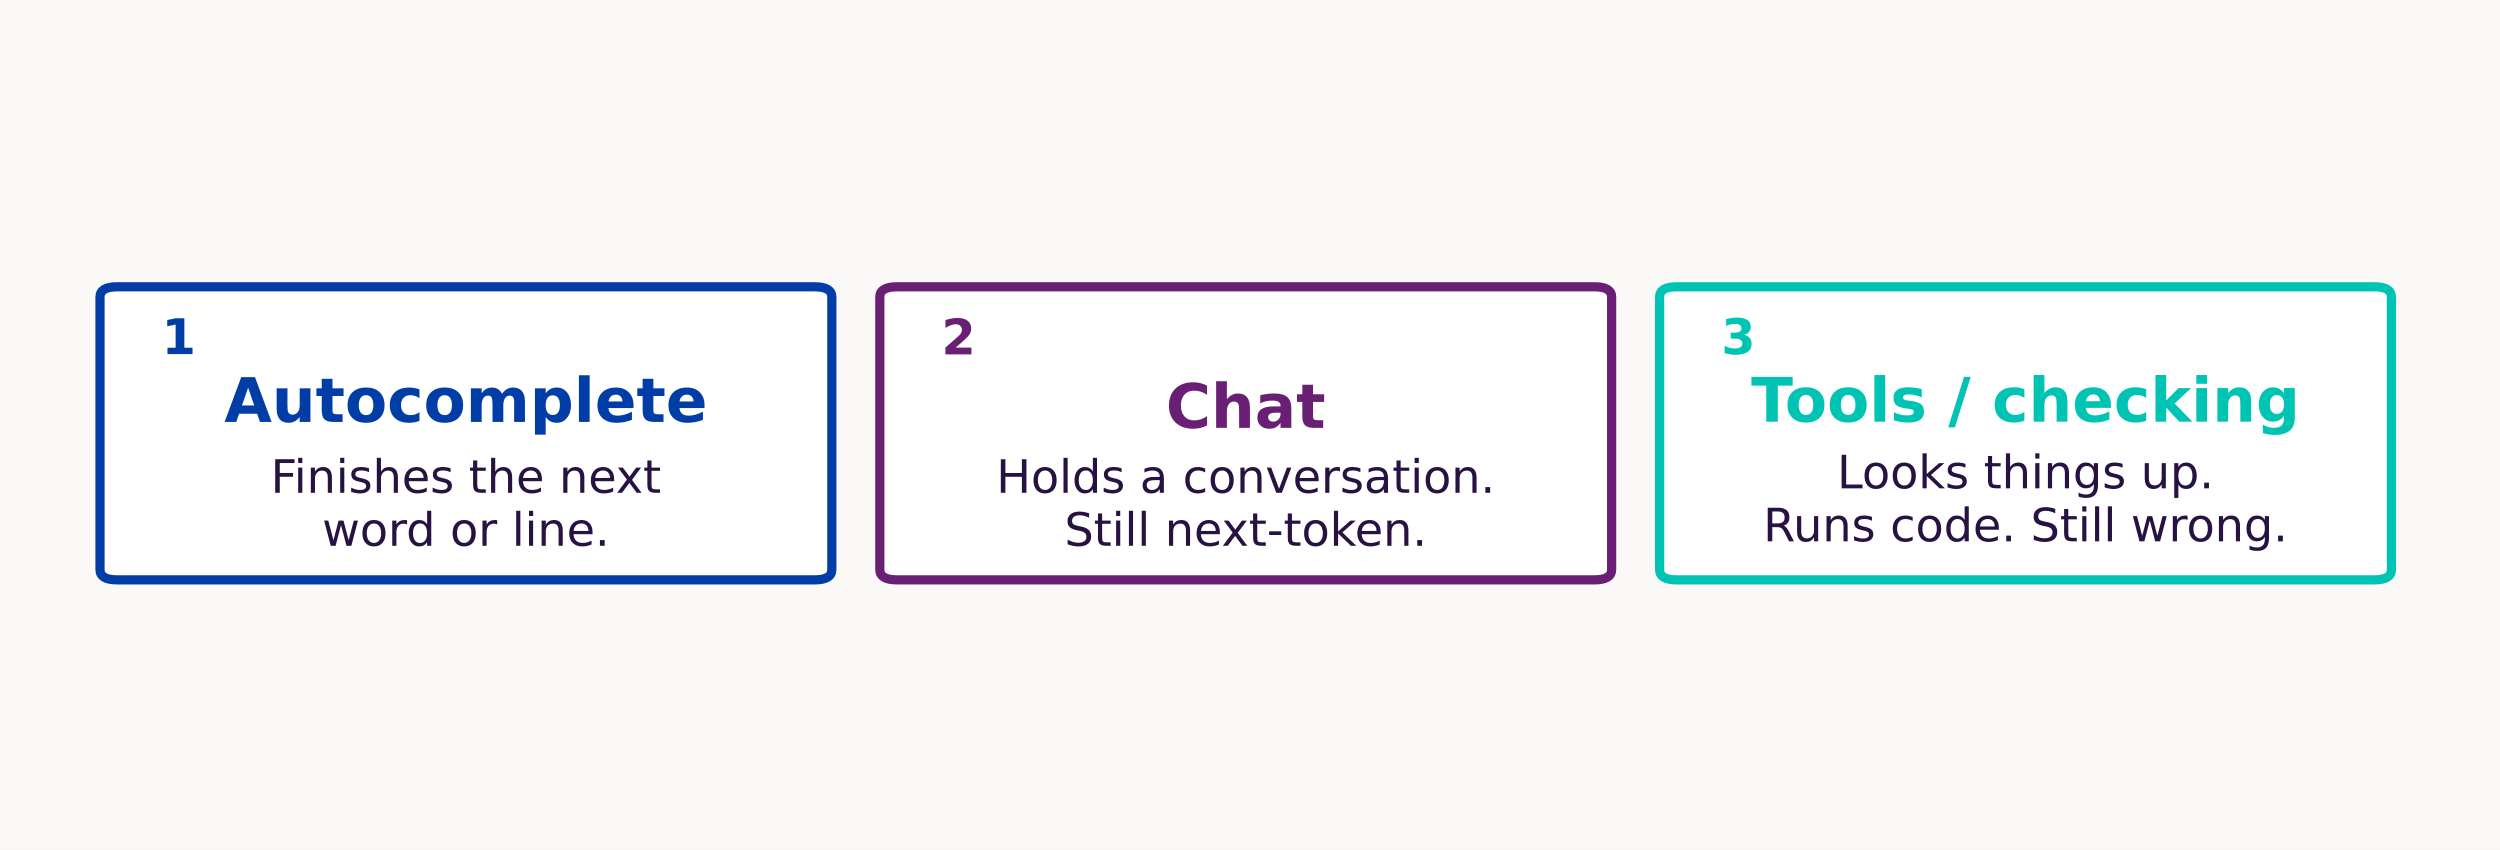
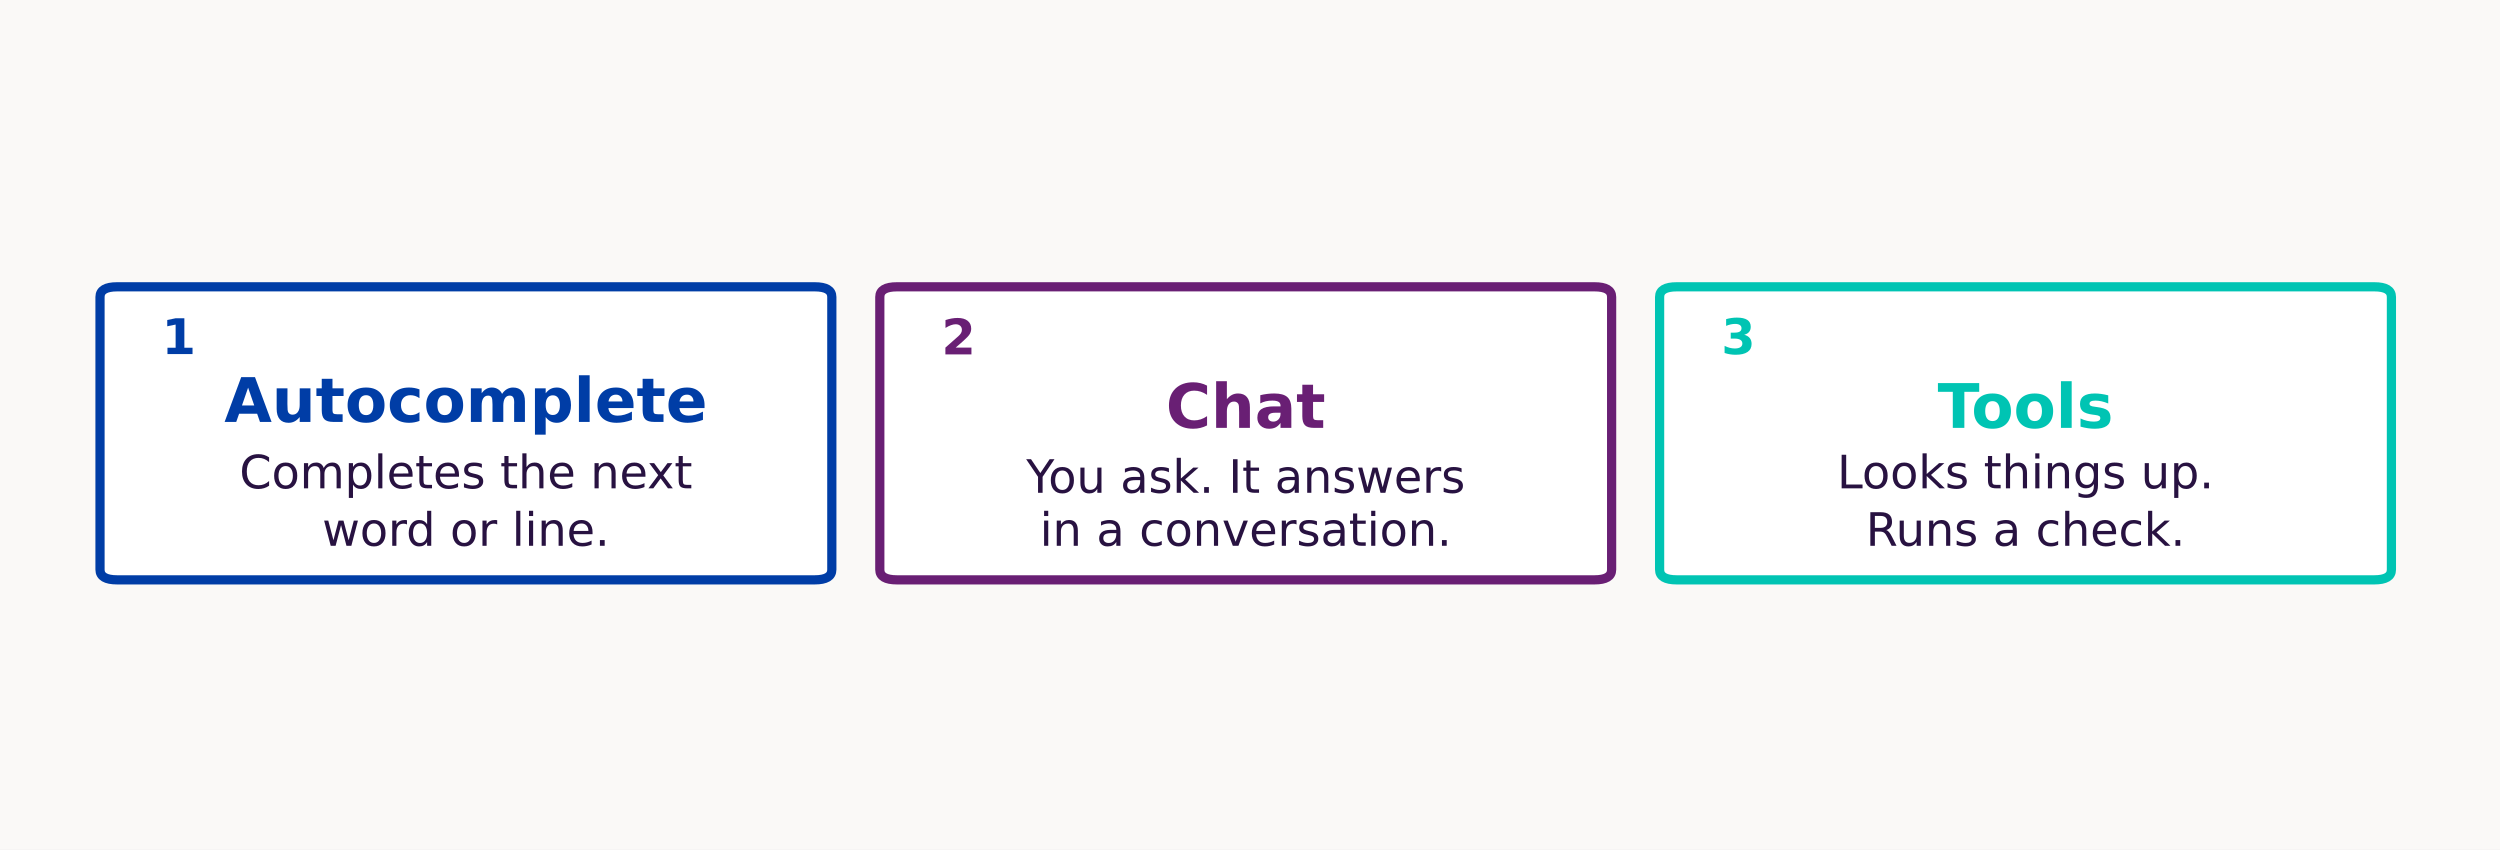
<svg xmlns="http://www.w3.org/2000/svg" xmlns:xlink="http://www.w3.org/1999/xlink" width="813.96pt" height="276.624pt" viewBox="0 0 813.96 276.624" version="1.1">
  <defs>
    <style type="text/css">*{stroke-linejoin: round; stroke-linecap: butt}</style>
  </defs>
  <g id="figure_1">
    <g id="patch_1">
      <path d="M 0 276.624  L 813.96 276.624  L 813.96 0  L 0 0  z " style="fill: #faf9f7" />
    </g>
    <g id="axes_1">
      <g id="patch_2">
-         <path d="M 38.142 188.79  L 265.248 188.79  Q 270.828 188.79 270.828 185.464  L 270.828 96.704  Q 270.828 93.378 265.248 93.378  L 38.142 93.378  Q 32.562 93.378 32.562 96.704  L 32.562 185.464  Q 32.562 188.79 38.142 188.79  z " clip-path="url(#p75ae2f6daa)" style="fill: #ffffff; stroke: #003da6; stroke-width: 3; stroke-linejoin: miter" />
+         <path d="M 38.142 188.79  L 265.248 188.79  Q 270.828 188.79 270.828 185.464  L 270.828 96.704  Q 270.828 93.378 265.248 93.378  L 38.142 93.378  Q 32.562 93.378 32.562 96.704  L 32.562 185.464  Q 32.562 188.79 38.142 188.79  z " clip-path="url(#p71018ff7fe)" style="fill: #ffffff; stroke: #003da6; stroke-width: 3; stroke-linejoin: miter" />
      </g>
      <g id="patch_3">
-         <path d="M 292.032 188.79  L 519.138 188.79  Q 524.718 188.79 524.718 185.464  L 524.718 96.704  Q 524.718 93.378 519.138 93.378  L 292.032 93.378  Q 286.452 93.378 286.452 96.704  L 286.452 185.464  Q 286.452 188.79 292.032 188.79  z " clip-path="url(#p75ae2f6daa)" style="fill: #ffffff; stroke: #691f74; stroke-width: 3; stroke-linejoin: miter" />
+         <path d="M 292.032 188.79  L 519.138 188.79  Q 524.718 188.79 524.718 185.464  L 524.718 96.704  Q 524.718 93.378 519.138 93.378  L 292.032 93.378  Q 286.452 93.378 286.452 96.704  L 286.452 185.464  Q 286.452 188.79 292.032 188.79  z " clip-path="url(#p71018ff7fe)" style="fill: #ffffff; stroke: #691f74; stroke-width: 3; stroke-linejoin: miter" />
      </g>
      <g id="patch_4">
-         <path d="M 545.922 188.79  L 773.028 188.79  Q 778.608 188.79 778.608 185.464  L 778.608 96.704  Q 778.608 93.378 773.028 93.378  L 545.922 93.378  Q 540.342 93.378 540.342 96.704  L 540.342 185.464  Q 540.342 188.79 545.922 188.79  z " clip-path="url(#p75ae2f6daa)" style="fill: #ffffff; stroke: #00c4b3; stroke-width: 3; stroke-linejoin: miter" />
+         <path d="M 545.922 188.79  L 773.028 188.79  Q 778.608 188.79 778.608 185.464  L 778.608 96.704  Q 778.608 93.378 773.028 93.378  L 545.922 93.378  Q 540.342 93.378 540.342 96.704  L 540.342 185.464  Q 540.342 188.79 545.922 188.79  z " clip-path="url(#p71018ff7fe)" style="fill: #ffffff; stroke: #00c4b3; stroke-width: 3; stroke-linejoin: miter" />
      </g>
      <g id="text_1">
        <g style="fill: #003da6" transform="translate(52.65 115.288) scale(0.16 -0.16)">
          <defs>
            <path id="DejaVuSans-Bold-14" d="M 750 831  L 1813 831  L 1813 3847  L 722 3622  L 722 4441  L 1806 4666  L 2950 4666  L 2950 831  L 4013 831  L 4013 0  L 750 0  L 750 831  z " transform="scale(0.015625)" />
          </defs>
          <use xlink:href="#DejaVuSans-Bold-14" />
        </g>
      </g>
      <g id="text_2">
        <g style="fill: #003da6" transform="translate(73.03719 137.372) scale(0.2 -0.2)">
          <defs>
            <path id="DejaVuSans-Bold-24" d="M 3419 850  L 1538 850  L 1241 0  L 31 0  L 1759 4666  L 3194 4666  L 4922 0  L 3713 0  L 3419 850  z M 1838 1716  L 3116 1716  L 2478 3572  L 1838 1716  z " transform="scale(0.015625)" />
            <path id="DejaVuSans-Bold-58" d="M 500 1363  L 500 3500  L 1625 3500  L 1625 3150  Q 1625 2866 1622 2436  Q 1619 2006 1619 1863  Q 1619 1441 1641 1255  Q 1663 1069 1716 984  Q 1784 875 1895 815  Q 2006 756 2150 756  Q 2500 756 2700 1025  Q 2900 1294 2900 1772  L 2900 3500  L 4019 3500  L 4019 0  L 2900 0  L 2900 506  Q 2647 200 2364 54  Q 2081 -91 1741 -91  Q 1134 -91 817 281  Q 500 653 500 1363  z " transform="scale(0.015625)" />
            <path id="DejaVuSans-Bold-57" d="M 1759 4494  L 1759 3500  L 2913 3500  L 2913 2700  L 1759 2700  L 1759 1216  Q 1759 972 1856 886  Q 1953 800 2241 800  L 2816 800  L 2816 0  L 1856 0  Q 1194 0 917 276  Q 641 553 641 1216  L 641 2700  L 84 2700  L 84 3500  L 641 3500  L 641 4494  L 1759 4494  z " transform="scale(0.015625)" />
            <path id="DejaVuSans-Bold-52" d="M 2203 2784  Q 1831 2784 1636 2517  Q 1441 2250 1441 1747  Q 1441 1244 1636 976  Q 1831 709 2203 709  Q 2569 709 2762 976  Q 2956 1244 2956 1747  Q 2956 2250 2762 2517  Q 2569 2784 2203 2784  z M 2203 3584  Q 3106 3584 3614 3096  Q 4122 2609 4122 1747  Q 4122 884 3614 396  Q 3106 -91 2203 -91  Q 1297 -91 786 396  Q 275 884 275 1747  Q 275 2609 786 3096  Q 1297 3584 2203 3584  z " transform="scale(0.015625)" />
            <path id="DejaVuSans-Bold-46" d="M 3366 3391  L 3366 2478  Q 3138 2634 2908 2709  Q 2678 2784 2431 2784  Q 1963 2784 1702 2511  Q 1441 2238 1441 1747  Q 1441 1256 1702 982  Q 1963 709 2431 709  Q 2694 709 2930 787  Q 3166 866 3366 1019  L 3366 103  Q 3103 6 2833 -42  Q 2563 -91 2291 -91  Q 1344 -91 809 395  Q 275 881 275 1747  Q 275 2613 809 3098  Q 1344 3584 2291 3584  Q 2566 3584 2833 3536  Q 3100 3488 3366 3391  z " transform="scale(0.015625)" />
            <path id="DejaVuSans-Bold-50" d="M 3781 2919  Q 3994 3244 4286 3414  Q 4578 3584 4928 3584  Q 5531 3584 5847 3212  Q 6163 2841 6163 2131  L 6163 0  L 5038 0  L 5038 1825  Q 5041 1866 5042 1909  Q 5044 1953 5044 2034  Q 5044 2406 4934 2573  Q 4825 2741 4581 2741  Q 4263 2741 4089 2478  Q 3916 2216 3909 1719  L 3909 0  L 2784 0  L 2784 1825  Q 2784 2406 2684 2573  Q 2584 2741 2328 2741  Q 2006 2741 1831 2477  Q 1656 2213 1656 1722  L 1656 0  L 531 0  L 531 3500  L 1656 3500  L 1656 2988  Q 1863 3284 2130 3434  Q 2397 3584 2719 3584  Q 3081 3584 3359 3409  Q 3638 3234 3781 2919  z " transform="scale(0.015625)" />
            <path id="DejaVuSans-Bold-53" d="M 1656 506  L 1656 -1331  L 538 -1331  L 538 3500  L 1656 3500  L 1656 2988  Q 1888 3294 2169 3439  Q 2450 3584 2816 3584  Q 3463 3584 3878 3070  Q 4294 2556 4294 1747  Q 4294 938 3878 423  Q 3463 -91 2816 -91  Q 2450 -91 2169 54  Q 1888 200 1656 506  z M 2400 2772  Q 2041 2772 1848 2508  Q 1656 2244 1656 1747  Q 1656 1250 1848 986  Q 2041 722 2400 722  Q 2759 722 2948 984  Q 3138 1247 3138 1747  Q 3138 2247 2948 2509  Q 2759 2772 2400 2772  z " transform="scale(0.015625)" />
            <path id="DejaVuSans-Bold-4f" d="M 538 4863  L 1656 4863  L 1656 0  L 538 0  L 538 4863  z " transform="scale(0.015625)" />
            <path id="DejaVuSans-Bold-48" d="M 4031 1759  L 4031 1441  L 1416 1441  Q 1456 1047 1700 850  Q 1944 653 2381 653  Q 2734 653 3104 758  Q 3475 863 3866 1075  L 3866 213  Q 3469 63 3072 -14  Q 2675 -91 2278 -91  Q 1328 -91 801 392  Q 275 875 275 1747  Q 275 2603 792 3093  Q 1309 3584 2216 3584  Q 3041 3584 3536 3087  Q 4031 2591 4031 1759  z M 2881 2131  Q 2881 2450 2695 2645  Q 2509 2841 2209 2841  Q 1884 2841 1681 2658  Q 1478 2475 1428 2131  L 2881 2131  z " transform="scale(0.015625)" />
          </defs>
          <use xlink:href="#DejaVuSans-Bold-24" />
          <use xlink:href="#DejaVuSans-Bold-58" transform="translate(77.39062 0)" />
          <use xlink:href="#DejaVuSans-Bold-57" transform="translate(148.5781 0)" />
          <use xlink:href="#DejaVuSans-Bold-52" transform="translate(196.375 0)" />
          <use xlink:href="#DejaVuSans-Bold-46" transform="translate(265.0781 0)" />
          <use xlink:href="#DejaVuSans-Bold-52" transform="translate(324.3594 0)" />
          <use xlink:href="#DejaVuSans-Bold-50" transform="translate(393.0625 0)" />
          <use xlink:href="#DejaVuSans-Bold-53" transform="translate(497.2656 0)" />
          <use xlink:href="#DejaVuSans-Bold-4f" transform="translate(568.8438 0)" />
          <use xlink:href="#DejaVuSans-Bold-48" transform="translate(603.125 0)" />
          <use xlink:href="#DejaVuSans-Bold-57" transform="translate(670.9531 0)" />
          <use xlink:href="#DejaVuSans-Bold-48" transform="translate(718.75 0)" />
        </g>
      </g>
      <g id="text_3">
-         <g style="fill: #281241" transform="translate(88.13367 160.4489) scale(0.15 -0.15)">
-           <defs>
-             <path id="DejaVuSans-29" d="M 628 4666  L 3309 4666  L 3309 4134  L 1259 4134  L 1259 2759  L 3109 2759  L 3109 2228  L 1259 2228  L 1259 0  L 628 0  L 628 4666  z " transform="scale(0.015625)" />
-             <path id="DejaVuSans-4c" d="M 603 3500  L 1178 3500  L 1178 0  L 603 0  L 603 3500  z M 603 4863  L 1178 4863  L 1178 4134  L 603 4134  L 603 4863  z " transform="scale(0.015625)" />
+         <g style="fill: #281241" transform="translate(77.95008 158.9958) scale(0.15 -0.15)">
+           <defs>
+             <path id="DejaVuSans-26" d="M 4122 4306  L 4122 3641  Q 3803 3938 3442 4084  Q 3081 4231 2675 4231  Q 1875 4231 1450 3742  Q 1025 3253 1025 2328  Q 1025 1406 1450 917  Q 1875 428 2675 428  Q 3081 428 3442 575  Q 3803 722 4122 1019  L 4122 359  Q 3791 134 3420 21  Q 3050 -91 2638 -91  Q 1578 -91 968 557  Q 359 1206 359 2328  Q 359 3453 968 4101  Q 1578 4750 2638 4750  Q 3056 4750 3426 4639  Q 3797 4528 4122 4306  z " transform="scale(0.015625)" />
+             <path id="DejaVuSans-52" d="M 1959 3097  Q 1497 3097 1228 2736  Q 959 2375 959 1747  Q 959 1119 1226 758  Q 1494 397 1959 397  Q 2419 397 2687 759  Q 2956 1122 2956 1747  Q 2956 2369 2687 2733  Q 2419 3097 1959 3097  z M 1959 3584  Q 2709 3584 3137 3096  Q 3566 2609 3566 1747  Q 3566 888 3137 398  Q 2709 -91 1959 -91  Q 1206 -91 779 398  Q 353 888 353 1747  Q 353 2609 779 3096  Q 1206 3584 1959 3584  z " transform="scale(0.015625)" />
+             <path id="DejaVuSans-50" d="M 3328 2828  Q 3544 3216 3844 3400  Q 4144 3584 4550 3584  Q 5097 3584 5394 3201  Q 5691 2819 5691 2113  L 5691 0  L 5113 0  L 5113 2094  Q 5113 2597 4934 2840  Q 4756 3084 4391 3084  Q 3944 3084 3684 2787  Q 3425 2491 3425 1978  L 3425 0  L 2847 0  L 2847 2094  Q 2847 2600 2669 2842  Q 2491 3084 2119 3084  Q 1678 3084 1418 2786  Q 1159 2488 1159 1978  L 1159 0  L 581 0  L 581 3500  L 1159 3500  L 1159 2956  Q 1356 3278 1631 3431  Q 1906 3584 2284 3584  Q 2666 3584 2933 3390  Q 3200 3197 3328 2828  z " transform="scale(0.015625)" />
+             <path id="DejaVuSans-53" d="M 1159 525  L 1159 -1331  L 581 -1331  L 581 3500  L 1159 3500  L 1159 2969  Q 1341 3281 1617 3432  Q 1894 3584 2278 3584  Q 2916 3584 3314 3078  Q 3713 2572 3713 1747  Q 3713 922 3314 415  Q 2916 -91 2278 -91  Q 1894 -91 1617 61  Q 1341 213 1159 525  z M 3116 1747  Q 3116 2381 2855 2742  Q 2594 3103 2138 3103  Q 1681 3103 1420 2742  Q 1159 2381 1159 1747  Q 1159 1113 1420 752  Q 1681 391 2138 391  Q 2594 391 2855 752  Q 3116 1113 3116 1747  z " transform="scale(0.015625)" />
+             <path id="DejaVuSans-4f" d="M 603 4863  L 1178 4863  L 1178 0  L 603 0  L 603 4863  z " transform="scale(0.015625)" />
+             <path id="DejaVuSans-48" d="M 3597 1894  L 3597 1613  L 953 1613  Q 991 1019 1311 708  Q 1631 397 2203 397  Q 2534 397 2845 478  Q 3156 559 3463 722  L 3463 178  Q 3153 47 2828 -22  Q 2503 -91 2169 -91  Q 1331 -91 842 396  Q 353 884 353 1716  Q 353 2575 817 3079  Q 1281 3584 2069 3584  Q 2775 3584 3186 3129  Q 3597 2675 3597 1894  z M 3022 2063  Q 3016 2534 2758 2815  Q 2500 3097 2075 3097  Q 1594 3097 1305 2825  Q 1016 2553 972 2059  L 3022 2063  z " transform="scale(0.015625)" />
+             <path id="DejaVuSans-57" d="M 1172 4494  L 1172 3500  L 2356 3500  L 2356 3053  L 1172 3053  L 1172 1153  Q 1172 725 1289 603  Q 1406 481 1766 481  L 2356 481  L 2356 0  L 1766 0  Q 1100 0 847 248  Q 594 497 594 1153  L 594 3053  L 172 3053  L 172 3500  L 594 3500  L 594 4494  L 1172 4494  z " transform="scale(0.015625)" />
+             <path id="DejaVuSans-56" d="M 2834 3397  L 2834 2853  Q 2591 2978 2328 3040  Q 2066 3103 1784 3103  Q 1356 3103 1142 2972  Q 928 2841 928 2578  Q 928 2378 1081 2264  Q 1234 2150 1697 2047  L 1894 2003  Q 2506 1872 2764 1633  Q 3022 1394 3022 966  Q 3022 478 2636 193  Q 2250 -91 1575 -91  Q 1294 -91 989 -36  Q 684 19 347 128  L 347 722  Q 666 556 975 473  Q 1284 391 1588 391  Q 1994 391 2212 530  Q 2431 669 2431 922  Q 2431 1156 2273 1281  Q 2116 1406 1581 1522  L 1381 1569  Q 847 1681 609 1914  Q 372 2147 372 2553  Q 372 3047 722 3315  Q 1072 3584 1716 3584  Q 2034 3584 2315 3537  Q 2597 3491 2834 3397  z " transform="scale(0.015625)" />
+             <path id="DejaVuSans-3" transform="scale(0.015625)" />
+             <path id="DejaVuSans-4b" d="M 3513 2113  L 3513 0  L 2938 0  L 2938 2094  Q 2938 2591 2744 2837  Q 2550 3084 2163 3084  Q 1697 3084 1428 2787  Q 1159 2491 1159 1978  L 1159 0  L 581 0  L 581 4863  L 1159 4863  L 1159 2956  Q 1366 3272 1645 3428  Q 1925 3584 2291 3584  Q 2894 3584 3203 3211  Q 3513 2838 3513 2113  z " transform="scale(0.015625)" />
            <path id="DejaVuSans-51" d="M 3513 2113  L 3513 0  L 2938 0  L 2938 2094  Q 2938 2591 2744 2837  Q 2550 3084 2163 3084  Q 1697 3084 1428 2787  Q 1159 2491 1159 1978  L 1159 0  L 581 0  L 581 3500  L 1159 3500  L 1159 2956  Q 1366 3272 1645 3428  Q 1925 3584 2291 3584  Q 2894 3584 3203 3211  Q 3513 2838 3513 2113  z " transform="scale(0.015625)" />
-             <path id="DejaVuSans-56" d="M 2834 3397  L 2834 2853  Q 2591 2978 2328 3040  Q 2066 3103 1784 3103  Q 1356 3103 1142 2972  Q 928 2841 928 2578  Q 928 2378 1081 2264  Q 1234 2150 1697 2047  L 1894 2003  Q 2506 1872 2764 1633  Q 3022 1394 3022 966  Q 3022 478 2636 193  Q 2250 -91 1575 -91  Q 1294 -91 989 -36  Q 684 19 347 128  L 347 722  Q 666 556 975 473  Q 1284 391 1588 391  Q 1994 391 2212 530  Q 2431 669 2431 922  Q 2431 1156 2273 1281  Q 2116 1406 1581 1522  L 1381 1569  Q 847 1681 609 1914  Q 372 2147 372 2553  Q 372 3047 722 3315  Q 1072 3584 1716 3584  Q 2034 3584 2315 3537  Q 2597 3491 2834 3397  z " transform="scale(0.015625)" />
-             <path id="DejaVuSans-4b" d="M 3513 2113  L 3513 0  L 2938 0  L 2938 2094  Q 2938 2591 2744 2837  Q 2550 3084 2163 3084  Q 1697 3084 1428 2787  Q 1159 2491 1159 1978  L 1159 0  L 581 0  L 581 4863  L 1159 4863  L 1159 2956  Q 1366 3272 1645 3428  Q 1925 3584 2291 3584  Q 2894 3584 3203 3211  Q 3513 2838 3513 2113  z " transform="scale(0.015625)" />
-             <path id="DejaVuSans-48" d="M 3597 1894  L 3597 1613  L 953 1613  Q 991 1019 1311 708  Q 1631 397 2203 397  Q 2534 397 2845 478  Q 3156 559 3463 722  L 3463 178  Q 3153 47 2828 -22  Q 2503 -91 2169 -91  Q 1331 -91 842 396  Q 353 884 353 1716  Q 353 2575 817 3079  Q 1281 3584 2069 3584  Q 2775 3584 3186 3129  Q 3597 2675 3597 1894  z M 3022 2063  Q 3016 2534 2758 2815  Q 2500 3097 2075 3097  Q 1594 3097 1305 2825  Q 1016 2553 972 2059  L 3022 2063  z " transform="scale(0.015625)" />
-             <path id="DejaVuSans-3" transform="scale(0.015625)" />
-             <path id="DejaVuSans-57" d="M 1172 4494  L 1172 3500  L 2356 3500  L 2356 3053  L 1172 3053  L 1172 1153  Q 1172 725 1289 603  Q 1406 481 1766 481  L 2356 481  L 2356 0  L 1766 0  Q 1100 0 847 248  Q 594 497 594 1153  L 594 3053  L 172 3053  L 172 3500  L 594 3500  L 594 4494  L 1172 4494  z " transform="scale(0.015625)" />
            <path id="DejaVuSans-5b" d="M 3513 3500  L 2247 1797  L 3578 0  L 2900 0  L 1881 1375  L 863 0  L 184 0  L 1544 1831  L 300 3500  L 978 3500  L 1906 2253  L 2834 3500  L 3513 3500  z " transform="scale(0.015625)" />
          </defs>
-           <use xlink:href="#DejaVuSans-29" />
-           <use xlink:href="#DejaVuSans-4c" transform="translate(50.23438 0)" />
-           <use xlink:href="#DejaVuSans-51" transform="translate(78.01562 0)" />
-           <use xlink:href="#DejaVuSans-4c" transform="translate(141.3906 0)" />
-           <use xlink:href="#DejaVuSans-56" transform="translate(169.1719 0)" />
-           <use xlink:href="#DejaVuSans-4b" transform="translate(221.2656 0)" />
-           <use xlink:href="#DejaVuSans-48" transform="translate(284.6406 0)" />
-           <use xlink:href="#DejaVuSans-56" transform="translate(346.1719 0)" />
-           <use xlink:href="#DejaVuSans-3" transform="translate(398.2656 0)" />
-           <use xlink:href="#DejaVuSans-57" transform="translate(430.0469 0)" />
-           <use xlink:href="#DejaVuSans-4b" transform="translate(469.25 0)" />
-           <use xlink:href="#DejaVuSans-48" transform="translate(532.625 0)" />
-           <use xlink:href="#DejaVuSans-3" transform="translate(594.1562 0)" />
-           <use xlink:href="#DejaVuSans-51" transform="translate(625.9375 0)" />
-           <use xlink:href="#DejaVuSans-48" transform="translate(689.3125 0)" />
-           <use xlink:href="#DejaVuSans-5b" transform="translate(749.0938 0)" />
-           <use xlink:href="#DejaVuSans-57" transform="translate(808.2812 0)" />
+           <use xlink:href="#DejaVuSans-26" />
+           <use xlink:href="#DejaVuSans-52" transform="translate(69.82812 0)" />
+           <use xlink:href="#DejaVuSans-50" transform="translate(131.0156 0)" />
+           <use xlink:href="#DejaVuSans-53" transform="translate(228.4219 0)" />
+           <use xlink:href="#DejaVuSans-4f" transform="translate(291.9062 0)" />
+           <use xlink:href="#DejaVuSans-48" transform="translate(319.6875 0)" />
+           <use xlink:href="#DejaVuSans-57" transform="translate(381.2188 0)" />
+           <use xlink:href="#DejaVuSans-48" transform="translate(420.4219 0)" />
+           <use xlink:href="#DejaVuSans-56" transform="translate(481.9531 0)" />
+           <use xlink:href="#DejaVuSans-3" transform="translate(534.0469 0)" />
+           <use xlink:href="#DejaVuSans-57" transform="translate(565.8281 0)" />
+           <use xlink:href="#DejaVuSans-4b" transform="translate(605.0312 0)" />
+           <use xlink:href="#DejaVuSans-48" transform="translate(668.4062 0)" />
+           <use xlink:href="#DejaVuSans-3" transform="translate(729.9375 0)" />
+           <use xlink:href="#DejaVuSans-51" transform="translate(761.7188 0)" />
+           <use xlink:href="#DejaVuSans-48" transform="translate(825.0938 0)" />
+           <use xlink:href="#DejaVuSans-5b" transform="translate(884.875 0)" />
+           <use xlink:href="#DejaVuSans-57" transform="translate(944.0625 0)" />
        </g>
        <g style="fill: #281241" transform="translate(104.9009 177.6989) scale(0.15 -0.15)">
          <defs>
            <path id="DejaVuSans-5a" d="M 269 3500  L 844 3500  L 1563 769  L 2278 3500  L 2956 3500  L 3675 769  L 4391 3500  L 4966 3500  L 4050 0  L 3372 0  L 2619 2869  L 1863 0  L 1184 0  L 269 3500  z " transform="scale(0.015625)" />
-             <path id="DejaVuSans-52" d="M 1959 3097  Q 1497 3097 1228 2736  Q 959 2375 959 1747  Q 959 1119 1226 758  Q 1494 397 1959 397  Q 2419 397 2687 759  Q 2956 1122 2956 1747  Q 2956 2369 2687 2733  Q 2419 3097 1959 3097  z M 1959 3584  Q 2709 3584 3137 3096  Q 3566 2609 3566 1747  Q 3566 888 3137 398  Q 2709 -91 1959 -91  Q 1206 -91 779 398  Q 353 888 353 1747  Q 353 2609 779 3096  Q 1206 3584 1959 3584  z " transform="scale(0.015625)" />
            <path id="DejaVuSans-55" d="M 2631 2963  Q 2534 3019 2420 3045  Q 2306 3072 2169 3072  Q 1681 3072 1420 2755  Q 1159 2438 1159 1844  L 1159 0  L 581 0  L 581 3500  L 1159 3500  L 1159 2956  Q 1341 3275 1631 3429  Q 1922 3584 2338 3584  Q 2397 3584 2469 3576  Q 2541 3569 2628 3553  L 2631 2963  z " transform="scale(0.015625)" />
            <path id="DejaVuSans-47" d="M 2906 2969  L 2906 4863  L 3481 4863  L 3481 0  L 2906 0  L 2906 525  Q 2725 213 2448 61  Q 2172 -91 1784 -91  Q 1150 -91 751 415  Q 353 922 353 1747  Q 353 2572 751 3078  Q 1150 3584 1784 3584  Q 2172 3584 2448 3432  Q 2725 3281 2906 2969  z M 947 1747  Q 947 1113 1208 752  Q 1469 391 1925 391  Q 2381 391 2643 752  Q 2906 1113 2906 1747  Q 2906 2381 2643 2742  Q 2381 3103 1925 3103  Q 1469 3103 1208 2742  Q 947 2381 947 1747  z " transform="scale(0.015625)" />
-             <path id="DejaVuSans-4f" d="M 603 4863  L 1178 4863  L 1178 0  L 603 0  L 603 4863  z " transform="scale(0.015625)" />
+             <path id="DejaVuSans-4c" d="M 603 3500  L 1178 3500  L 1178 0  L 603 0  L 603 3500  z M 603 4863  L 1178 4863  L 1178 4134  L 603 4134  L 603 4863  z " transform="scale(0.015625)" />
            <path id="DejaVuSans-11" d="M 684 794  L 1344 794  L 1344 0  L 684 0  L 684 794  z " transform="scale(0.015625)" />
          </defs>
          <use xlink:href="#DejaVuSans-5a" />
          <use xlink:href="#DejaVuSans-52" transform="translate(81.78125 0)" />
          <use xlink:href="#DejaVuSans-55" transform="translate(142.9688 0)" />
          <use xlink:href="#DejaVuSans-47" transform="translate(182.3281 0)" />
          <use xlink:href="#DejaVuSans-3" transform="translate(245.8125 0)" />
          <use xlink:href="#DejaVuSans-52" transform="translate(277.5938 0)" />
          <use xlink:href="#DejaVuSans-55" transform="translate(338.7812 0)" />
          <use xlink:href="#DejaVuSans-3" transform="translate(379.8906 0)" />
          <use xlink:href="#DejaVuSans-4f" transform="translate(411.6719 0)" />
          <use xlink:href="#DejaVuSans-4c" transform="translate(439.4531 0)" />
          <use xlink:href="#DejaVuSans-51" transform="translate(467.2344 0)" />
          <use xlink:href="#DejaVuSans-48" transform="translate(530.6094 0)" />
          <use xlink:href="#DejaVuSans-11" transform="translate(592.1406 0)" />
        </g>
      </g>
      <g id="text_4">
        <g style="fill: #691f74" transform="translate(306.54 115.393) scale(0.16 -0.16)">
          <defs>
            <path id="DejaVuSans-Bold-15" d="M 1844 884  L 3897 884  L 3897 0  L 506 0  L 506 884  L 2209 2388  Q 2438 2594 2547 2791  Q 2656 2988 2656 3200  Q 2656 3528 2436 3728  Q 2216 3928 1850 3928  Q 1569 3928 1234 3808  Q 900 3688 519 3450  L 519 4475  Q 925 4609 1322 4679  Q 1719 4750 2100 4750  Q 2938 4750 3402 4381  Q 3866 4013 3866 3353  Q 3866 2972 3669 2642  Q 3472 2313 2841 1759  L 1844 884  z " transform="scale(0.015625)" />
          </defs>
          <use xlink:href="#DejaVuSans-Bold-15" />
        </g>
      </g>
      <g id="text_5">
        <g style="fill: #691f74" transform="translate(379.5991 139.3095) scale(0.2 -0.2)">
          <defs>
            <path id="DejaVuSans-Bold-26" d="M 4288 256  Q 3956 84 3597 -3  Q 3238 -91 2847 -91  Q 1681 -91 1000 561  Q 319 1213 319 2328  Q 319 3447 1000 4098  Q 1681 4750 2847 4750  Q 3238 4750 3597 4662  Q 3956 4575 4288 4403  L 4288 3438  Q 3953 3666 3628 3772  Q 3303 3878 2944 3878  Q 2300 3878 1931 3465  Q 1563 3053 1563 2328  Q 1563 1606 1931 1193  Q 2300 781 2944 781  Q 3303 781 3628 887  Q 3953 994 4288 1222  L 4288 256  z " transform="scale(0.015625)" />
            <path id="DejaVuSans-Bold-4b" d="M 4056 2131  L 4056 0  L 2931 0  L 2931 347  L 2931 1625  Q 2931 2084 2911 2256  Q 2891 2428 2841 2509  Q 2775 2619 2662 2680  Q 2550 2741 2406 2741  Q 2056 2741 1856 2470  Q 1656 2200 1656 1722  L 1656 0  L 538 0  L 538 4863  L 1656 4863  L 1656 2988  Q 1909 3294 2193 3439  Q 2478 3584 2822 3584  Q 3428 3584 3742 3212  Q 4056 2841 4056 2131  z " transform="scale(0.015625)" />
            <path id="DejaVuSans-Bold-44" d="M 2106 1575  Q 1756 1575 1579 1456  Q 1403 1338 1403 1106  Q 1403 894 1545 773  Q 1688 653 1941 653  Q 2256 653 2472 879  Q 2688 1106 2688 1447  L 2688 1575  L 2106 1575  z M 3816 1997  L 3816 0  L 2688 0  L 2688 519  Q 2463 200 2181 54  Q 1900 -91 1497 -91  Q 953 -91 614 226  Q 275 544 275 1050  Q 275 1666 698 1953  Q 1122 2241 2028 2241  L 2688 2241  L 2688 2328  Q 2688 2594 2478 2717  Q 2269 2841 1825 2841  Q 1466 2841 1156 2769  Q 847 2697 581 2553  L 581 3406  Q 941 3494 1303 3539  Q 1666 3584 2028 3584  Q 2975 3584 3395 3211  Q 3816 2838 3816 1997  z " transform="scale(0.015625)" />
          </defs>
          <use xlink:href="#DejaVuSans-Bold-26" />
          <use xlink:href="#DejaVuSans-Bold-4b" transform="translate(73.39062 0)" />
          <use xlink:href="#DejaVuSans-Bold-44" transform="translate(144.5781 0)" />
          <use xlink:href="#DejaVuSans-Bold-57" transform="translate(212.0625 0)" />
        </g>
      </g>
      <g id="text_6">
-         <g style="fill: #281241" transform="translate(324.3846 160.4489) scale(0.15 -0.15)">
-           <defs>
-             <path id="DejaVuSans-2b" d="M 628 4666  L 1259 4666  L 1259 2753  L 3553 2753  L 3553 4666  L 4184 4666  L 4184 0  L 3553 0  L 3553 2222  L 1259 2222  L 1259 0  L 628 0  L 628 4666  z " transform="scale(0.015625)" />
+         <g style="fill: #281241" transform="translate(334.1299 160.4489) scale(0.15 -0.15)">
+           <defs>
+             <path id="DejaVuSans-3c" d="M -13 4666  L 666 4666  L 1959 2747  L 3244 4666  L 3922 4666  L 2272 2222  L 2272 0  L 1638 0  L 1638 2222  L -13 4666  z " transform="scale(0.015625)" />
+             <path id="DejaVuSans-58" d="M 544 1381  L 544 3500  L 1119 3500  L 1119 1403  Q 1119 906 1312 657  Q 1506 409 1894 409  Q 2359 409 2629 706  Q 2900 1003 2900 1516  L 2900 3500  L 3475 3500  L 3475 0  L 2900 0  L 2900 538  Q 2691 219 2414 64  Q 2138 -91 1772 -91  Q 1169 -91 856 284  Q 544 659 544 1381  z M 1991 3584  L 1991 3584  z " transform="scale(0.015625)" />
            <path id="DejaVuSans-44" d="M 2194 1759  Q 1497 1759 1228 1600  Q 959 1441 959 1056  Q 959 750 1161 570  Q 1363 391 1709 391  Q 2188 391 2477 730  Q 2766 1069 2766 1631  L 2766 1759  L 2194 1759  z M 3341 1997  L 3341 0  L 2766 0  L 2766 531  Q 2569 213 2275 61  Q 1981 -91 1556 -91  Q 1019 -91 701 211  Q 384 513 384 1019  Q 384 1609 779 1909  Q 1175 2209 1959 2209  L 2766 2209  L 2766 2266  Q 2766 2663 2505 2880  Q 2244 3097 1772 3097  Q 1472 3097 1187 3025  Q 903 2953 641 2809  L 641 3341  Q 956 3463 1253 3523  Q 1550 3584 1831 3584  Q 2591 3584 2966 3190  Q 3341 2797 3341 1997  z " transform="scale(0.015625)" />
+             <path id="DejaVuSans-4e" d="M 581 4863  L 1159 4863  L 1159 1991  L 2875 3500  L 3609 3500  L 1753 1863  L 3688 0  L 2938 0  L 1159 1709  L 1159 0  L 581 0  L 581 4863  z " transform="scale(0.015625)" />
+             <path id="DejaVuSans-2c" d="M 628 4666  L 1259 4666  L 1259 0  L 628 0  L 628 4666  z " transform="scale(0.015625)" />
+           </defs>
+           <use xlink:href="#DejaVuSans-3c" />
+           <use xlink:href="#DejaVuSans-52" transform="translate(47.79688 0)" />
+           <use xlink:href="#DejaVuSans-58" transform="translate(108.9844 0)" />
+           <use xlink:href="#DejaVuSans-3" transform="translate(172.3594 0)" />
+           <use xlink:href="#DejaVuSans-44" transform="translate(204.1406 0)" />
+           <use xlink:href="#DejaVuSans-56" transform="translate(265.4219 0)" />
+           <use xlink:href="#DejaVuSans-4e" transform="translate(317.5156 0)" />
+           <use xlink:href="#DejaVuSans-11" transform="translate(375.4219 0)" />
+           <use xlink:href="#DejaVuSans-3" transform="translate(407.2031 0)" />
+           <use xlink:href="#DejaVuSans-2c" transform="translate(438.9844 0)" />
+           <use xlink:href="#DejaVuSans-57" transform="translate(468.4844 0)" />
+           <use xlink:href="#DejaVuSans-3" transform="translate(507.6875 0)" />
+           <use xlink:href="#DejaVuSans-44" transform="translate(539.4688 0)" />
+           <use xlink:href="#DejaVuSans-51" transform="translate(600.75 0)" />
+           <use xlink:href="#DejaVuSans-56" transform="translate(664.125 0)" />
+           <use xlink:href="#DejaVuSans-5a" transform="translate(716.2188 0)" />
+           <use xlink:href="#DejaVuSans-48" transform="translate(798 0)" />
+           <use xlink:href="#DejaVuSans-55" transform="translate(859.5312 0)" />
+           <use xlink:href="#DejaVuSans-56" transform="translate(900.6406 0)" />
+         </g>
+         <g style="fill: #281241" transform="translate(338.5291 177.6989) scale(0.15 -0.15)">
+           <defs>
            <path id="DejaVuSans-46" d="M 3122 3366  L 3122 2828  Q 2878 2963 2633 3030  Q 2388 3097 2138 3097  Q 1578 3097 1268 2742  Q 959 2388 959 1747  Q 959 1106 1268 751  Q 1578 397 2138 397  Q 2388 397 2633 464  Q 2878 531 3122 666  L 3122 134  Q 2881 22 2623 -34  Q 2366 -91 2075 -91  Q 1284 -91 818 406  Q 353 903 353 1747  Q 353 2603 823 3093  Q 1294 3584 2113 3584  Q 2378 3584 2631 3529  Q 2884 3475 3122 3366  z " transform="scale(0.015625)" />
            <path id="DejaVuSans-59" d="M 191 3500  L 800 3500  L 1894 563  L 2988 3500  L 3597 3500  L 2284 0  L 1503 0  L 191 3500  z " transform="scale(0.015625)" />
          </defs>
-           <use xlink:href="#DejaVuSans-2b" />
-           <use xlink:href="#DejaVuSans-52" transform="translate(75.20312 0)" />
-           <use xlink:href="#DejaVuSans-4f" transform="translate(136.3906 0)" />
-           <use xlink:href="#DejaVuSans-47" transform="translate(164.1719 0)" />
-           <use xlink:href="#DejaVuSans-56" transform="translate(227.6562 0)" />
-           <use xlink:href="#DejaVuSans-3" transform="translate(279.75 0)" />
-           <use xlink:href="#DejaVuSans-44" transform="translate(311.5312 0)" />
-           <use xlink:href="#DejaVuSans-3" transform="translate(372.8125 0)" />
-           <use xlink:href="#DejaVuSans-46" transform="translate(404.5938 0)" />
-           <use xlink:href="#DejaVuSans-52" transform="translate(459.5781 0)" />
-           <use xlink:href="#DejaVuSans-51" transform="translate(520.7656 0)" />
-           <use xlink:href="#DejaVuSans-59" transform="translate(584.1406 0)" />
-           <use xlink:href="#DejaVuSans-48" transform="translate(643.3281 0)" />
-           <use xlink:href="#DejaVuSans-55" transform="translate(704.8594 0)" />
-           <use xlink:href="#DejaVuSans-56" transform="translate(745.9688 0)" />
-           <use xlink:href="#DejaVuSans-44" transform="translate(798.0625 0)" />
-           <use xlink:href="#DejaVuSans-57" transform="translate(859.3438 0)" />
-           <use xlink:href="#DejaVuSans-4c" transform="translate(898.5469 0)" />
-           <use xlink:href="#DejaVuSans-52" transform="translate(926.3281 0)" />
-           <use xlink:href="#DejaVuSans-51" transform="translate(987.5156 0)" />
-           <use xlink:href="#DejaVuSans-11" transform="translate(1050.891 0)" />
-         </g>
-         <g style="fill: #281241" transform="translate(346.5705 177.6989) scale(0.15 -0.15)">
-           <defs>
-             <path id="DejaVuSans-36" d="M 3425 4513  L 3425 3897  Q 3066 4069 2747 4153  Q 2428 4238 2131 4238  Q 1616 4238 1336 4038  Q 1056 3838 1056 3469  Q 1056 3159 1242 3001  Q 1428 2844 1947 2747  L 2328 2669  Q 3034 2534 3370 2195  Q 3706 1856 3706 1288  Q 3706 609 3251 259  Q 2797 -91 1919 -91  Q 1588 -91 1214 -16  Q 841 59 441 206  L 441 856  Q 825 641 1194 531  Q 1563 422 1919 422  Q 2459 422 2753 634  Q 3047 847 3047 1241  Q 3047 1584 2836 1778  Q 2625 1972 2144 2069  L 1759 2144  Q 1053 2284 737 2584  Q 422 2884 422 3419  Q 422 4038 858 4394  Q 1294 4750 2059 4750  Q 2388 4750 2728 4690  Q 3069 4631 3425 4513  z " transform="scale(0.015625)" />
-             <path id="DejaVuSans-10" d="M 313 2009  L 1997 2009  L 1997 1497  L 313 1497  L 313 2009  z " transform="scale(0.015625)" />
-             <path id="DejaVuSans-4e" d="M 581 4863  L 1159 4863  L 1159 1991  L 2875 3500  L 3609 3500  L 1753 1863  L 3688 0  L 2938 0  L 1159 1709  L 1159 0  L 581 0  L 581 4863  z " transform="scale(0.015625)" />
-           </defs>
-           <use xlink:href="#DejaVuSans-36" />
-           <use xlink:href="#DejaVuSans-57" transform="translate(63.48438 0)" />
-           <use xlink:href="#DejaVuSans-4c" transform="translate(102.6875 0)" />
-           <use xlink:href="#DejaVuSans-4f" transform="translate(130.4688 0)" />
-           <use xlink:href="#DejaVuSans-4f" transform="translate(158.25 0)" />
-           <use xlink:href="#DejaVuSans-3" transform="translate(186.0312 0)" />
-           <use xlink:href="#DejaVuSans-51" transform="translate(217.8125 0)" />
-           <use xlink:href="#DejaVuSans-48" transform="translate(281.1875 0)" />
-           <use xlink:href="#DejaVuSans-5b" transform="translate(340.9688 0)" />
-           <use xlink:href="#DejaVuSans-57" transform="translate(400.1562 0)" />
-           <use xlink:href="#DejaVuSans-10" transform="translate(439.3594 0)" />
-           <use xlink:href="#DejaVuSans-57" transform="translate(475.4375 0)" />
-           <use xlink:href="#DejaVuSans-52" transform="translate(514.6406 0)" />
-           <use xlink:href="#DejaVuSans-4e" transform="translate(575.8281 0)" />
-           <use xlink:href="#DejaVuSans-48" transform="translate(630.1719 0)" />
-           <use xlink:href="#DejaVuSans-51" transform="translate(691.7031 0)" />
-           <use xlink:href="#DejaVuSans-11" transform="translate(755.0781 0)" />
+           <use xlink:href="#DejaVuSans-4c" />
+           <use xlink:href="#DejaVuSans-51" transform="translate(27.78125 0)" />
+           <use xlink:href="#DejaVuSans-3" transform="translate(91.15625 0)" />
+           <use xlink:href="#DejaVuSans-44" transform="translate(122.9375 0)" />
+           <use xlink:href="#DejaVuSans-3" transform="translate(184.2188 0)" />
+           <use xlink:href="#DejaVuSans-46" transform="translate(216 0)" />
+           <use xlink:href="#DejaVuSans-52" transform="translate(270.9844 0)" />
+           <use xlink:href="#DejaVuSans-51" transform="translate(332.1719 0)" />
+           <use xlink:href="#DejaVuSans-59" transform="translate(395.5469 0)" />
+           <use xlink:href="#DejaVuSans-48" transform="translate(454.7344 0)" />
+           <use xlink:href="#DejaVuSans-55" transform="translate(516.2656 0)" />
+           <use xlink:href="#DejaVuSans-56" transform="translate(557.375 0)" />
+           <use xlink:href="#DejaVuSans-44" transform="translate(609.4688 0)" />
+           <use xlink:href="#DejaVuSans-57" transform="translate(670.75 0)" />
+           <use xlink:href="#DejaVuSans-4c" transform="translate(709.9531 0)" />
+           <use xlink:href="#DejaVuSans-52" transform="translate(737.7344 0)" />
+           <use xlink:href="#DejaVuSans-51" transform="translate(798.9219 0)" />
+           <use xlink:href="#DejaVuSans-11" transform="translate(862.2969 0)" />
        </g>
      </g>
      <g id="text_7">
        <g style="fill: #00c4b3" transform="translate(560.43 115.2792) scale(0.16 -0.16)">
          <defs>
            <path id="DejaVuSans-Bold-16" d="M 2981 2516  Q 3453 2394 3698 2092  Q 3944 1791 3944 1325  Q 3944 631 3412 270  Q 2881 -91 1863 -91  Q 1503 -91 1142 -33  Q 781 25 428 141  L 428 1069  Q 766 900 1098 814  Q 1431 728 1753 728  Q 2231 728 2486 893  Q 2741 1059 2741 1369  Q 2741 1688 2480 1852  Q 2219 2016 1709 2016  L 1228 2016  L 1228 2791  L 1734 2791  Q 2188 2791 2409 2933  Q 2631 3075 2631 3366  Q 2631 3634 2415 3781  Q 2200 3928 1806 3928  Q 1516 3928 1219 3862  Q 922 3797 628 3669  L 628 4550  Q 984 4650 1334 4700  Q 1684 4750 2022 4750  Q 2931 4750 3382 4451  Q 3834 4153 3834 3553  Q 3834 3144 3618 2883  Q 3403 2622 2981 2516  z " transform="scale(0.015625)" />
          </defs>
          <use xlink:href="#DejaVuSans-Bold-16" />
        </g>
      </g>
      <g id="text_8">
-         <g style="fill: #00c4b3" transform="translate(570.1328 137.2939) scale(0.2 -0.2)">
+         <g style="fill: #00c4b3" transform="translate(630.8609 139.3095) scale(0.2 -0.2)">
          <defs>
            <path id="DejaVuSans-Bold-37" d="M 31 4666  L 4331 4666  L 4331 3756  L 2784 3756  L 2784 0  L 1581 0  L 1581 3756  L 31 3756  L 31 4666  z " transform="scale(0.015625)" />
            <path id="DejaVuSans-Bold-56" d="M 3272 3391  L 3272 2541  Q 2913 2691 2578 2766  Q 2244 2841 1947 2841  Q 1628 2841 1473 2761  Q 1319 2681 1319 2516  Q 1319 2381 1436 2309  Q 1553 2238 1856 2203  L 2053 2175  Q 2913 2066 3209 1816  Q 3506 1566 3506 1031  Q 3506 472 3093 190  Q 2681 -91 1863 -91  Q 1516 -91 1145 -36  Q 775 19 384 128  L 384 978  Q 719 816 1070 734  Q 1422 653 1784 653  Q 2113 653 2278 743  Q 2444 834 2444 1013  Q 2444 1163 2330 1236  Q 2216 1309 1875 1350  L 1678 1375  Q 931 1469 631 1722  Q 331 1975 331 2491  Q 331 3047 712 3315  Q 1094 3584 1881 3584  Q 2191 3584 2531 3537  Q 2872 3491 3272 3391  z " transform="scale(0.015625)" />
-             <path id="DejaVuSans-Bold-3" transform="scale(0.015625)" />
-             <path id="DejaVuSans-Bold-12" d="M 1644 4666  L 2338 4666  L 691 -594  L 0 -594  L 1644 4666  z " transform="scale(0.015625)" />
-             <path id="DejaVuSans-Bold-4e" d="M 538 4863  L 1656 4863  L 1656 2216  L 2944 3500  L 4244 3500  L 2534 1894  L 4378 0  L 3022 0  L 1656 1459  L 1656 0  L 538 0  L 538 4863  z " transform="scale(0.015625)" />
-             <path id="DejaVuSans-Bold-4c" d="M 538 3500  L 1656 3500  L 1656 0  L 538 0  L 538 3500  z M 538 4863  L 1656 4863  L 1656 3950  L 538 3950  L 538 4863  z " transform="scale(0.015625)" />
-             <path id="DejaVuSans-Bold-51" d="M 4056 2131  L 4056 0  L 2931 0  L 2931 347  L 2931 1631  Q 2931 2084 2911 2256  Q 2891 2428 2841 2509  Q 2775 2619 2662 2680  Q 2550 2741 2406 2741  Q 2056 2741 1856 2470  Q 1656 2200 1656 1722  L 1656 0  L 538 0  L 538 3500  L 1656 3500  L 1656 2988  Q 1909 3294 2193 3439  Q 2478 3584 2822 3584  Q 3428 3584 3742 3212  Q 4056 2841 4056 2131  z " transform="scale(0.015625)" />
-             <path id="DejaVuSans-Bold-4a" d="M 2919 594  Q 2688 288 2409 144  Q 2131 0 1766 0  Q 1125 0 706 504  Q 288 1009 288 1791  Q 288 2575 706 3076  Q 1125 3578 1766 3578  Q 2131 3578 2409 3434  Q 2688 3291 2919 2981  L 2919 3500  L 4044 3500  L 4044 353  Q 4044 -491 3511 -936  Q 2978 -1381 1966 -1381  Q 1638 -1381 1331 -1331  Q 1025 -1281 716 -1178  L 716 -306  Q 1009 -475 1290 -558  Q 1572 -641 1856 -641  Q 2406 -641 2662 -400  Q 2919 -159 2919 353  L 2919 594  z M 2181 2772  Q 1834 2772 1640 2515  Q 1447 2259 1447 1791  Q 1447 1309 1634 1061  Q 1822 813 2181 813  Q 2531 813 2725 1069  Q 2919 1325 2919 1791  Q 2919 2259 2725 2515  Q 2531 2772 2181 2772  z " transform="scale(0.015625)" />
          </defs>
          <use xlink:href="#DejaVuSans-Bold-37" />
          <use xlink:href="#DejaVuSans-Bold-52" transform="translate(54.9375 0)" />
          <use xlink:href="#DejaVuSans-Bold-52" transform="translate(123.6406 0)" />
          <use xlink:href="#DejaVuSans-Bold-4f" transform="translate(192.3438 0)" />
          <use xlink:href="#DejaVuSans-Bold-56" transform="translate(226.625 0)" />
-           <use xlink:href="#DejaVuSans-Bold-3" transform="translate(286.1406 0)" />
-           <use xlink:href="#DejaVuSans-Bold-12" transform="translate(320.9531 0)" />
-           <use xlink:href="#DejaVuSans-Bold-3" transform="translate(357.4844 0)" />
-           <use xlink:href="#DejaVuSans-Bold-46" transform="translate(392.2969 0)" />
-           <use xlink:href="#DejaVuSans-Bold-4b" transform="translate(451.5781 0)" />
-           <use xlink:href="#DejaVuSans-Bold-48" transform="translate(522.7656 0)" />
-           <use xlink:href="#DejaVuSans-Bold-46" transform="translate(590.5938 0)" />
-           <use xlink:href="#DejaVuSans-Bold-4e" transform="translate(649.875 0)" />
-           <use xlink:href="#DejaVuSans-Bold-4c" transform="translate(716.375 0)" />
-           <use xlink:href="#DejaVuSans-Bold-51" transform="translate(750.6562 0)" />
-           <use xlink:href="#DejaVuSans-Bold-4a" transform="translate(821.8438 0)" />
        </g>
      </g>
      <g id="text_9">
        <g style="fill: #281241" transform="translate(598.1355 158.9958) scale(0.15 -0.15)">
          <defs>
            <path id="DejaVuSans-2f" d="M 628 4666  L 1259 4666  L 1259 531  L 3531 531  L 3531 0  L 628 0  L 628 4666  z " transform="scale(0.015625)" />
            <path id="DejaVuSans-4a" d="M 2906 1791  Q 2906 2416 2648 2759  Q 2391 3103 1925 3103  Q 1463 3103 1205 2759  Q 947 2416 947 1791  Q 947 1169 1205 825  Q 1463 481 1925 481  Q 2391 481 2648 825  Q 2906 1169 2906 1791  z M 3481 434  Q 3481 -459 3084 -895  Q 2688 -1331 1869 -1331  Q 1566 -1331 1297 -1286  Q 1028 -1241 775 -1147  L 775 -588  Q 1028 -725 1275 -790  Q 1522 -856 1778 -856  Q 2344 -856 2625 -561  Q 2906 -266 2906 331  L 2906 616  Q 2728 306 2450 153  Q 2172 0 1784 0  Q 1141 0 747 490  Q 353 981 353 1791  Q 353 2603 747 3093  Q 1141 3584 1784 3584  Q 2172 3584 2450 3431  Q 2728 3278 2906 2969  L 2906 3500  L 3481 3500  L 3481 434  z " transform="scale(0.015625)" />
-             <path id="DejaVuSans-58" d="M 544 1381  L 544 3500  L 1119 3500  L 1119 1403  Q 1119 906 1312 657  Q 1506 409 1894 409  Q 2359 409 2629 706  Q 2900 1003 2900 1516  L 2900 3500  L 3475 3500  L 3475 0  L 2900 0  L 2900 538  Q 2691 219 2414 64  Q 2138 -91 1772 -91  Q 1169 -91 856 284  Q 544 659 544 1381  z M 1991 3584  L 1991 3584  z " transform="scale(0.015625)" />
-             <path id="DejaVuSans-53" d="M 1159 525  L 1159 -1331  L 581 -1331  L 581 3500  L 1159 3500  L 1159 2969  Q 1341 3281 1617 3432  Q 1894 3584 2278 3584  Q 2916 3584 3314 3078  Q 3713 2572 3713 1747  Q 3713 922 3314 415  Q 2916 -91 2278 -91  Q 1894 -91 1617 61  Q 1341 213 1159 525  z M 3116 1747  Q 3116 2381 2855 2742  Q 2594 3103 2138 3103  Q 1681 3103 1420 2742  Q 1159 2381 1159 1747  Q 1159 1113 1420 752  Q 1681 391 2138 391  Q 2594 391 2855 752  Q 3116 1113 3116 1747  z " transform="scale(0.015625)" />
          </defs>
          <use xlink:href="#DejaVuSans-2f" />
          <use xlink:href="#DejaVuSans-52" transform="translate(53.96875 0)" />
          <use xlink:href="#DejaVuSans-52" transform="translate(115.1562 0)" />
          <use xlink:href="#DejaVuSans-4e" transform="translate(176.3438 0)" />
          <use xlink:href="#DejaVuSans-56" transform="translate(234.25 0)" />
          <use xlink:href="#DejaVuSans-3" transform="translate(286.3438 0)" />
          <use xlink:href="#DejaVuSans-57" transform="translate(318.125 0)" />
          <use xlink:href="#DejaVuSans-4b" transform="translate(357.3281 0)" />
          <use xlink:href="#DejaVuSans-4c" transform="translate(420.7031 0)" />
          <use xlink:href="#DejaVuSans-51" transform="translate(448.4844 0)" />
          <use xlink:href="#DejaVuSans-4a" transform="translate(511.8594 0)" />
          <use xlink:href="#DejaVuSans-56" transform="translate(575.3438 0)" />
          <use xlink:href="#DejaVuSans-3" transform="translate(627.4375 0)" />
          <use xlink:href="#DejaVuSans-58" transform="translate(659.2188 0)" />
          <use xlink:href="#DejaVuSans-53" transform="translate(722.5938 0)" />
          <use xlink:href="#DejaVuSans-11" transform="translate(786.0781 0)" />
        </g>
-         <g style="fill: #281241" transform="translate(574.0723 176.2458) scale(0.15 -0.15)">
+         <g style="fill: #281241" transform="translate(607.4813 177.6989) scale(0.15 -0.15)">
          <defs>
            <path id="DejaVuSans-35" d="M 2841 2188  Q 3044 2119 3236 1894  Q 3428 1669 3622 1275  L 4263 0  L 3584 0  L 2988 1197  Q 2756 1666 2539 1819  Q 2322 1972 1947 1972  L 1259 1972  L 1259 0  L 628 0  L 628 4666  L 2053 4666  Q 2853 4666 3247 4331  Q 3641 3997 3641 3322  Q 3641 2881 3436 2590  Q 3231 2300 2841 2188  z M 1259 4147  L 1259 2491  L 2053 2491  Q 2509 2491 2742 2702  Q 2975 2913 2975 3322  Q 2975 3731 2742 3939  Q 2509 4147 2053 4147  L 1259 4147  z " transform="scale(0.015625)" />
          </defs>
          <use xlink:href="#DejaVuSans-35" />
          <use xlink:href="#DejaVuSans-58" transform="translate(65 0)" />
          <use xlink:href="#DejaVuSans-51" transform="translate(128.375 0)" />
          <use xlink:href="#DejaVuSans-56" transform="translate(191.75 0)" />
          <use xlink:href="#DejaVuSans-3" transform="translate(243.8438 0)" />
-           <use xlink:href="#DejaVuSans-46" transform="translate(275.625 0)" />
-           <use xlink:href="#DejaVuSans-52" transform="translate(330.6094 0)" />
-           <use xlink:href="#DejaVuSans-47" transform="translate(391.7969 0)" />
-           <use xlink:href="#DejaVuSans-48" transform="translate(455.2812 0)" />
-           <use xlink:href="#DejaVuSans-11" transform="translate(516.8125 0)" />
-           <use xlink:href="#DejaVuSans-3" transform="translate(548.5938 0)" />
-           <use xlink:href="#DejaVuSans-36" transform="translate(580.375 0)" />
-           <use xlink:href="#DejaVuSans-57" transform="translate(643.8594 0)" />
-           <use xlink:href="#DejaVuSans-4c" transform="translate(683.0625 0)" />
-           <use xlink:href="#DejaVuSans-4f" transform="translate(710.8438 0)" />
-           <use xlink:href="#DejaVuSans-4f" transform="translate(738.625 0)" />
-           <use xlink:href="#DejaVuSans-3" transform="translate(766.4062 0)" />
-           <use xlink:href="#DejaVuSans-5a" transform="translate(798.1875 0)" />
-           <use xlink:href="#DejaVuSans-55" transform="translate(879.9688 0)" />
-           <use xlink:href="#DejaVuSans-52" transform="translate(918.875 0)" />
-           <use xlink:href="#DejaVuSans-51" transform="translate(980.0625 0)" />
-           <use xlink:href="#DejaVuSans-4a" transform="translate(1043.438 0)" />
-           <use xlink:href="#DejaVuSans-11" transform="translate(1106.922 0)" />
+           <use xlink:href="#DejaVuSans-44" transform="translate(275.625 0)" />
+           <use xlink:href="#DejaVuSans-3" transform="translate(336.9062 0)" />
+           <use xlink:href="#DejaVuSans-46" transform="translate(368.6875 0)" />
+           <use xlink:href="#DejaVuSans-4b" transform="translate(423.6719 0)" />
+           <use xlink:href="#DejaVuSans-48" transform="translate(487.0469 0)" />
+           <use xlink:href="#DejaVuSans-46" transform="translate(548.5781 0)" />
+           <use xlink:href="#DejaVuSans-4e" transform="translate(603.5625 0)" />
+           <use xlink:href="#DejaVuSans-11" transform="translate(661.4688 0)" />
        </g>
      </g>
    </g>
  </g>
  <defs>
-     <clipPath id="p75ae2f6daa">
+     <clipPath id="p71018ff7fe">
      <rect x="10.8" y="10.8" width="792.36" height="255.024" />
    </clipPath>
  </defs>
</svg>
